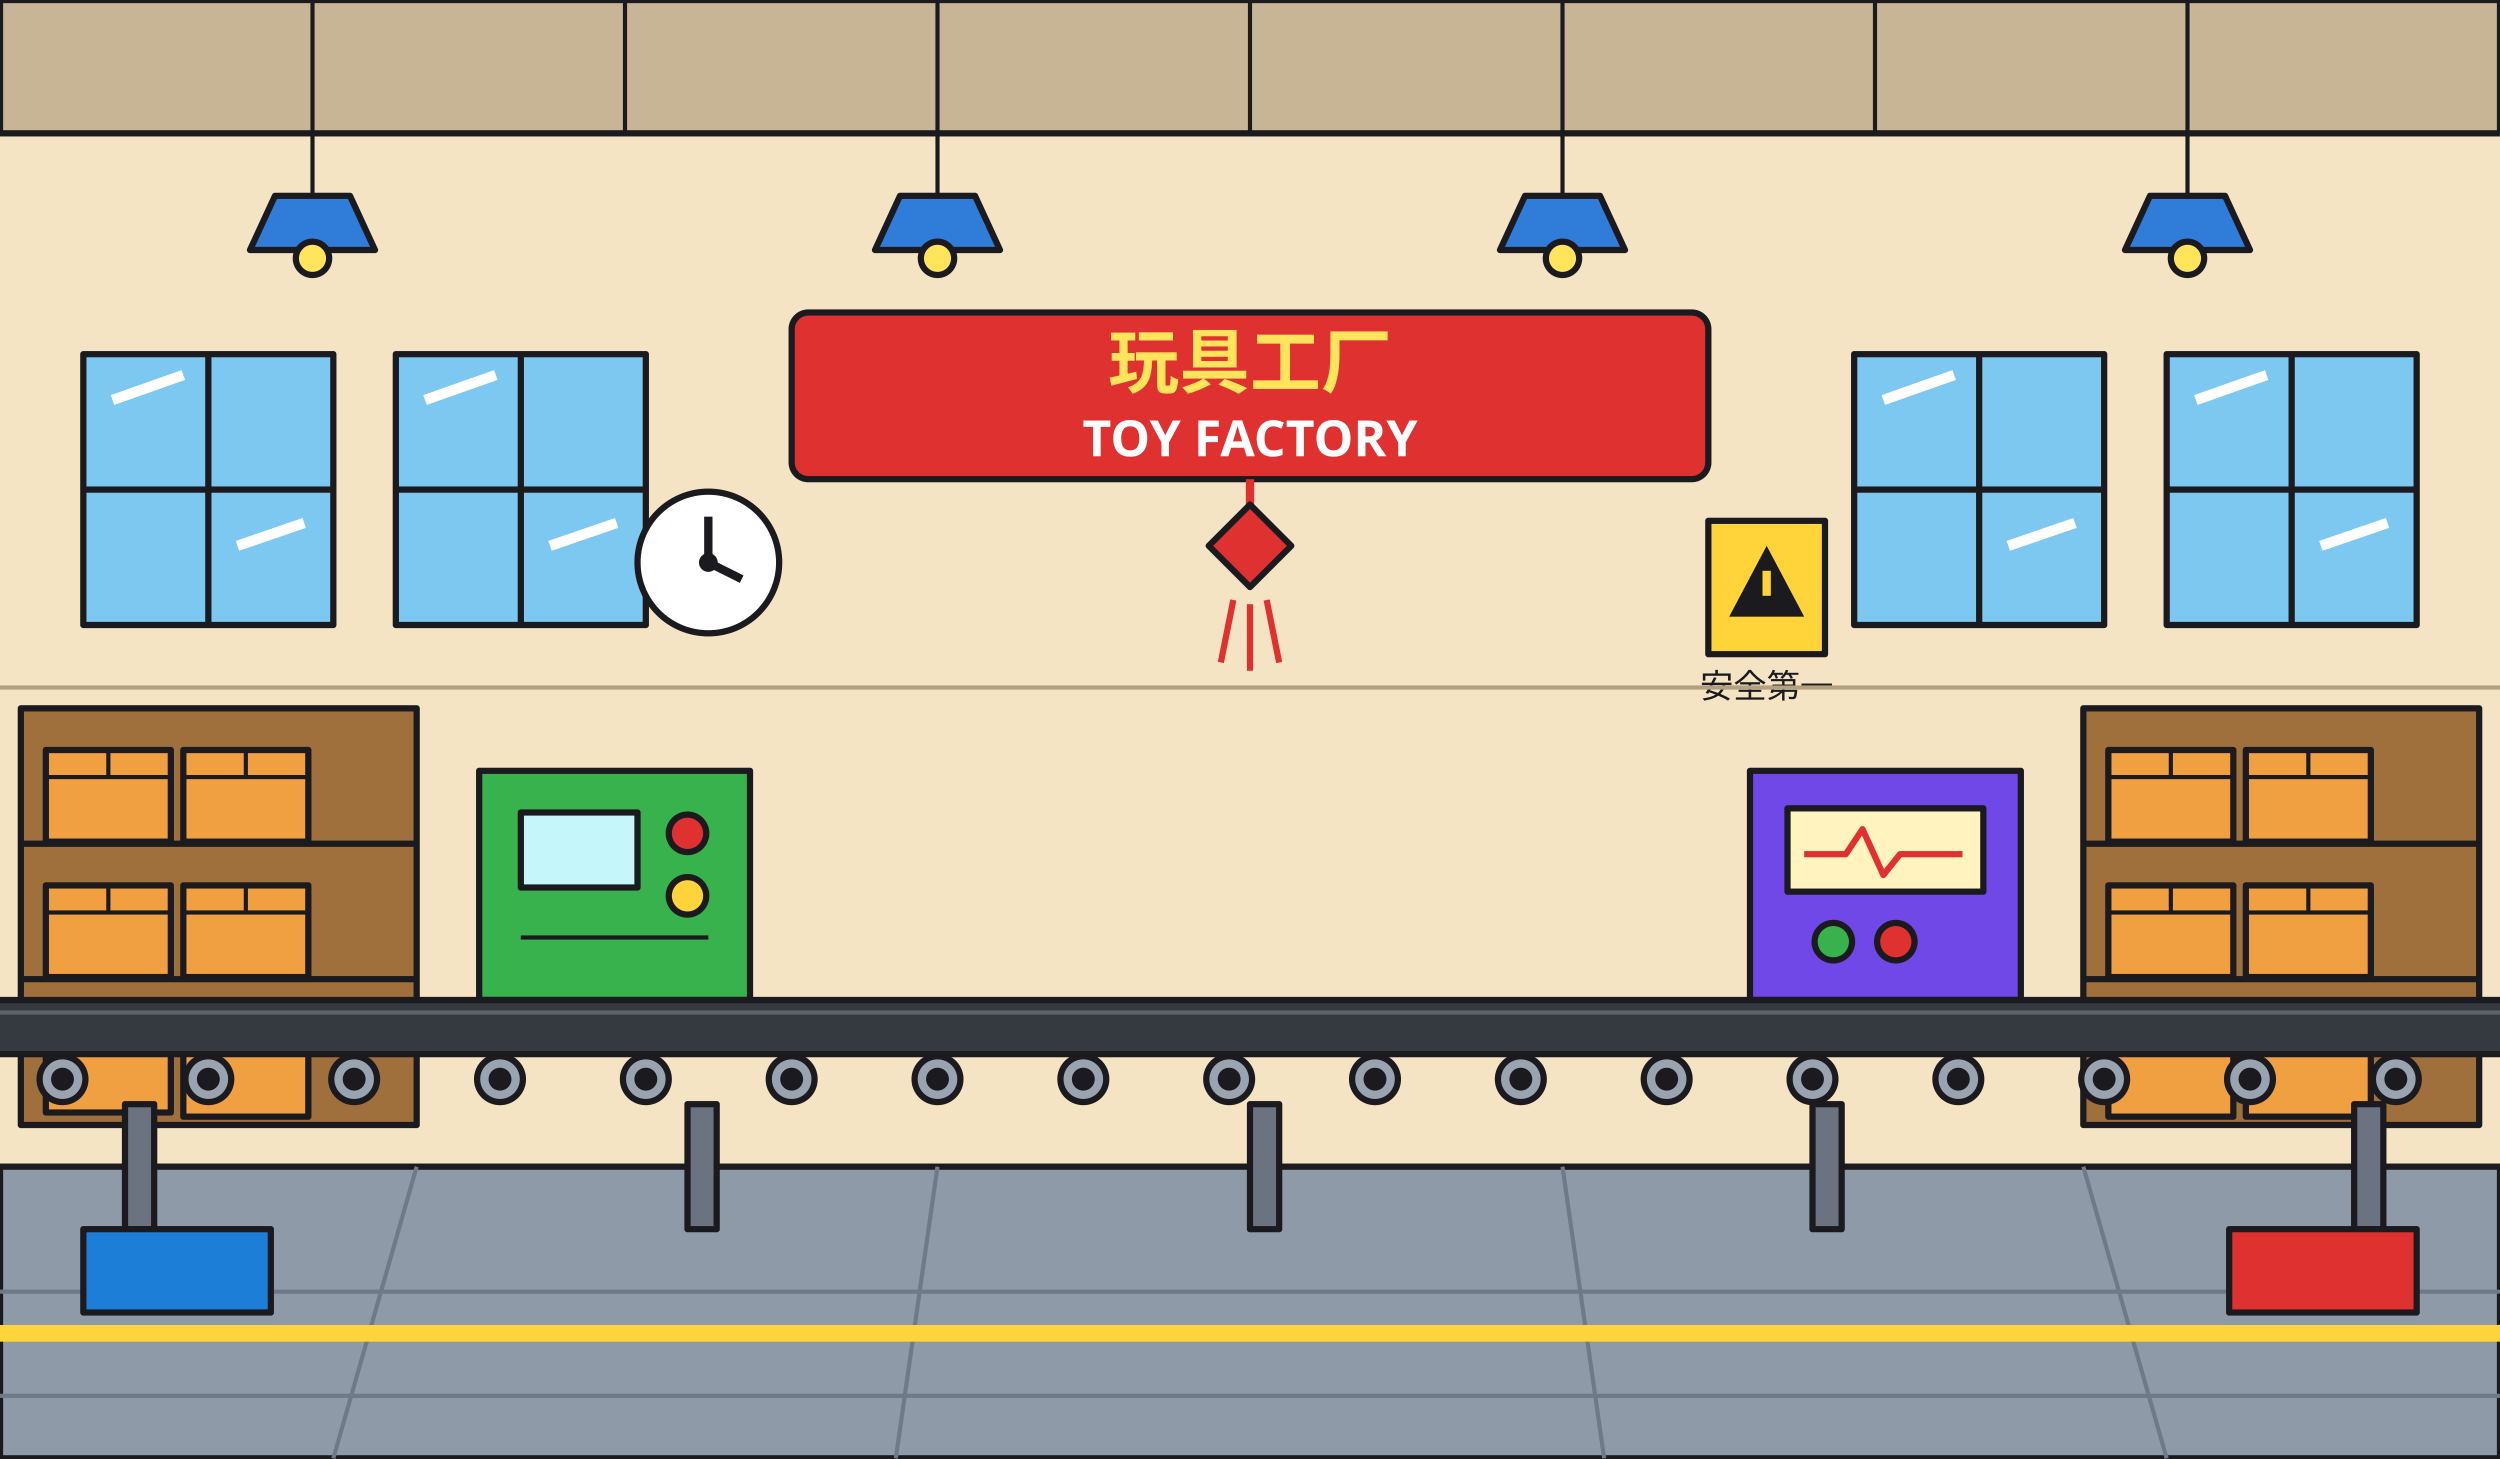
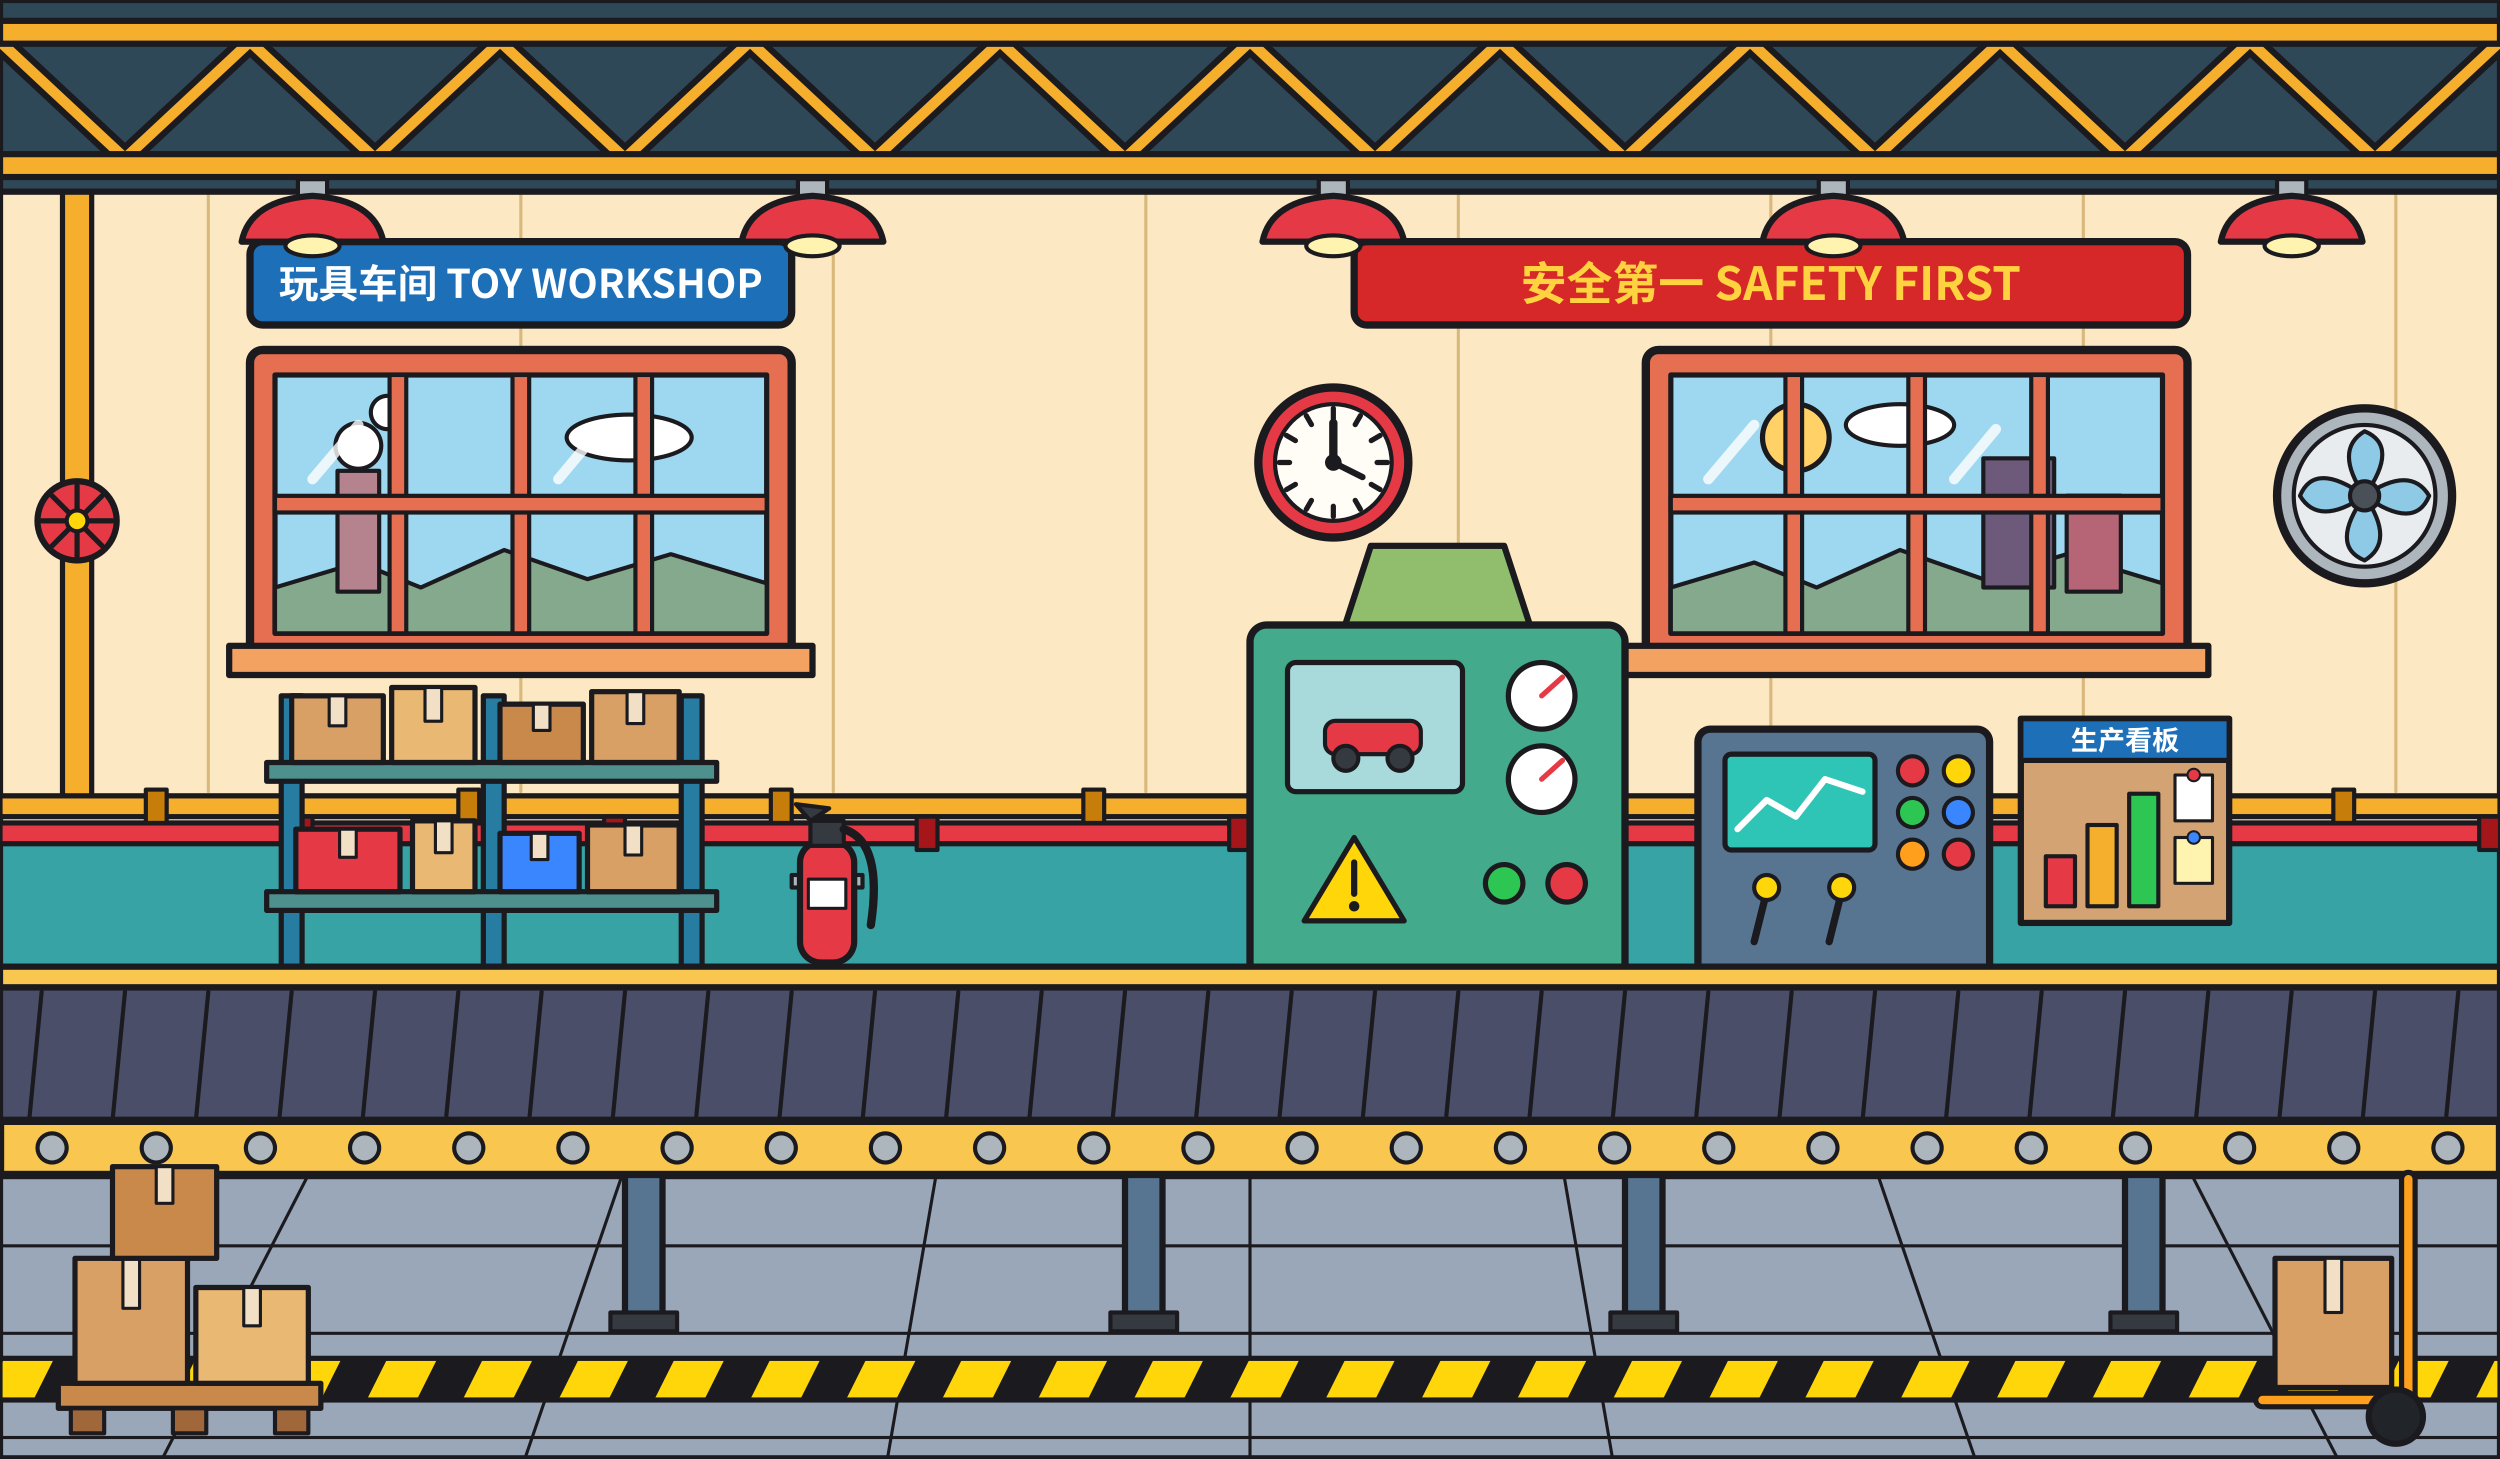
- <svg xmlns="http://www.w3.org/2000/svg" xmlns:xlink="http://www.w3.org/1999/xlink" viewBox="0 0 1200 700" stroke="#1B1A1F" stroke-width="3" stroke-linejoin="round">
-   <defs>
-     <g id="r">
-       <circle r="11" fill="#9AA4B0" />
-       <circle r="4" fill="#1B1A1F" />
-     </g>
-     <g id="bx">
-       <rect width="60" height="44" fill="#F0A040" />
-       <path d="M0 13h60M30 0v13" fill="none" stroke-width="2" />
-     </g>
-     <g id="w">
-       <rect width="120" height="130" fill="#7CC8F0" />
-       <path d="M60 0v130M0 65h120" fill="none" />
-       <path d="M14 22l34-12M74 92l32-11" stroke="#fff" stroke-width="5" fill="none" />
-     </g>
-     <g id="l">
-       <path d="M0 0v30" fill="none" stroke-width="2" />
-       <path d="M-30 56h60l-12-26h-36z" fill="#2F7DD8" />
-       <circle cy="60" r="8" fill="#FFE45C" />
-     </g>
-     <g id="lg">
-       <rect width="14" height="60" fill="#6B7380" />
-     </g>
-   </defs>
-   <rect width="1200" height="700" fill="#F4E4C4" stroke="none" />
-   <rect width="1200" height="64" fill="#C7B596" />
-   <path d="M0 64H1200M150 0v64M300 0v64M450 0v64M600 0v64M750 0v64M900 0v64M1050 0v64" fill="none" stroke-width="2" />
-   <use xlink:href="#l" x="150" y="64" />
-   <use xlink:href="#l" x="450" y="64" />
-   <use xlink:href="#l" x="750" y="64" />
-   <use xlink:href="#l" x="1050" y="64" />
-   <use xlink:href="#w" x="40" y="170" />
-   <use xlink:href="#w" x="190" y="170" />
-   <use xlink:href="#w" x="890" y="170" />
-   <use xlink:href="#w" x="1040" y="170" />
-   <rect x="380" y="150" width="440" height="80" rx="8" fill="#E03131" />
-   <text x="600" y="186" font-family="sans-serif" font-size="34" font-weight="bold" fill="#FFE45C" stroke="none" text-anchor="middle">玩具工厂</text>
-   <text x="600" y="219" font-family="sans-serif" font-size="24" font-weight="bold" fill="#fff" stroke="none" text-anchor="middle">TOY FACTORY</text>
-   <path d="M600 230v20" fill="none" stroke="#E03131" stroke-width="4" />
-   <rect x="586" y="248" width="28" height="28" fill="#E03131" transform="rotate(45 600 262)" />
-   <path d="M592 288l-6 30M600 290v32M608 288l6 30" fill="none" stroke="#E03131" stroke-width="3" />
-   <circle cx="340" cy="270" r="34" fill="#fff" />
-   <circle cx="340" cy="270" r="3" fill="#1B1A1F" />
-   <path d="M340 270v-22M340 270l16 8" fill="none" stroke-width="4" />
-   <rect x="820" y="250" width="56" height="64" fill="#FFD43B" />
-   <path d="M848 262l18 34h-36z" fill="#1B1A1F" stroke="none" />
-   <path d="M848 274v12" stroke="#FFD43B" stroke-width="4" />
-   <text x="848" y="335" font-family="sans-serif" font-size="16" fill="#1B1A1F" stroke="none" text-anchor="middle">安全第一</text>
-   <path d="M0 330H1200" stroke="#B3A07E" stroke-width="2" />
-   <rect x="10" y="340" width="190" height="200" fill="#A0703C" />
-   <path d="M10 405h190M10 470h190" fill="none" />
-   <use xlink:href="#bx" x="22" y="360" />
-   <use xlink:href="#bx" x="88" y="360" />
-   <use xlink:href="#bx" x="22" y="425" />
-   <use xlink:href="#bx" x="88" y="425" />
-   <use xlink:href="#bx" x="130" y="490" transform="translate(-108 0)" />
-   <use xlink:href="#bx" x="88" y="492" />
-   <rect x="1000" y="340" width="190" height="200" fill="#A0703C" />
-   <path d="M1000 405h190M1000 470h190" fill="none" />
-   <use xlink:href="#bx" x="1012" y="360" />
-   <use xlink:href="#bx" x="1078" y="360" />
-   <use xlink:href="#bx" x="1012" y="425" />
-   <use xlink:href="#bx" x="1078" y="425" />
-   <use xlink:href="#bx" x="1012" y="492" />
-   <use xlink:href="#bx" x="1078" y="492" />
-   <rect x="230" y="370" width="130" height="110" fill="#37B24D" />
-   <rect x="250" y="390" width="56" height="36" fill="#C5F6FA" />
-   <circle cx="330" cy="400" r="9" fill="#E03131" />
-   <circle cx="330" cy="430" r="9" fill="#FFD43B" />
-   <path d="M250 450h90" fill="none" stroke-width="2" />
-   <rect x="840" y="370" width="130" height="110" fill="#7048E8" />
-   <rect x="858" y="388" width="94" height="40" fill="#FFF3BF" />
-   <path d="M866 410h20l8-12 10 22 8-10h30" fill="none" stroke="#E03131" stroke-width="3" />
-   <circle cx="880" cy="452" r="9" fill="#37B24D" />
-   <circle cx="910" cy="452" r="9" fill="#E03131" />
-   <rect x="0" y="560" width="1200" height="140" fill="#8E9AA8" />
-   <path d="M0 620H1200M0 670H1200M200 560l-40 140M450 560l-20 140M750 560l20 140M1000 560l40 140" fill="none" stroke="#6F7A88" stroke-width="2" />
-   <path d="M0 640H1200" stroke="#FFD43B" stroke-width="8" />
-   <rect x="-5" y="480" width="1210" height="26" fill="#343A40" />
-   <path d="M0 486H1200" stroke="#5C636B" stroke-width="2" />
-   <use xlink:href="#r" x="30" y="518" />
-   <use xlink:href="#r" x="100" y="518" />
-   <use xlink:href="#r" x="170" y="518" />
-   <use xlink:href="#r" x="240" y="518" />
-   <use xlink:href="#r" x="310" y="518" />
-   <use xlink:href="#r" x="380" y="518" />
-   <use xlink:href="#r" x="450" y="518" />
-   <use xlink:href="#r" x="520" y="518" />
-   <use xlink:href="#r" x="590" y="518" />
-   <use xlink:href="#r" x="660" y="518" />
-   <use xlink:href="#r" x="730" y="518" />
-   <use xlink:href="#r" x="800" y="518" />
-   <use xlink:href="#r" x="870" y="518" />
-   <use xlink:href="#r" x="940" y="518" />
-   <use xlink:href="#r" x="1010" y="518" />
-   <use xlink:href="#r" x="1080" y="518" />
-   <use xlink:href="#r" x="1150" y="518" />
-   <use xlink:href="#lg" x="60" y="530" />
-   <use xlink:href="#lg" x="330" y="530" />
-   <use xlink:href="#lg" x="600" y="530" />
-   <use xlink:href="#lg" x="870" y="530" />
-   <use xlink:href="#lg" x="1130" y="530" />
-   <rect x="40" y="590" width="90" height="40" fill="#1C7ED6" />
-   <rect x="1070" y="590" width="90" height="40" fill="#E03131" />
+ <svg xmlns="http://www.w3.org/2000/svg" viewBox="0 0 1200 700">
+   <g stroke-width="3" stroke-linejoin="round" stroke-linecap="round">
+     <path d="M0 560h1200v140h-1200z" fill="#9AA7B8" stroke="#1B1A1F" />
+     <path d="M0 598L1200 598" stroke="#1B1A1F" stroke-width="1.5" />
+     <path d="M0 640L1200 640" stroke="#1B1A1F" stroke-width="1.5" />
+     <path d="M0 690L1200 690" stroke="#1B1A1F" stroke-width="1.5" />
+     <path d="M0 560L-96 700" stroke="#1B1A1F" stroke-width="1.5" />
+     <path d="M150 560L78 700" stroke="#1B1A1F" stroke-width="1.5" />
+     <path d="M300 560L252 700" stroke="#1B1A1F" stroke-width="1.5" />
+     <path d="M450 560L426 700" stroke="#1B1A1F" stroke-width="1.5" />
+     <path d="M600 560L600 700" stroke="#1B1A1F" stroke-width="1.5" />
+     <path d="M750 560L774 700" stroke="#1B1A1F" stroke-width="1.5" />
+     <path d="M900 560L948 700" stroke="#1B1A1F" stroke-width="1.5" />
+     <path d="M1050 560L1122 700" stroke="#1B1A1F" stroke-width="1.5" />
+     <path d="M1200 560L1296 700" stroke="#1B1A1F" stroke-width="1.5" />
+     <path d="M0 652h1200v20h-1200z" fill="#FFD60A" stroke="#1B1A1F" stroke-width="2.5" />
+     <polygon points="-20,652 2,652 -8,672 -30,672" fill="#1B1A1F" stroke="none" />
+     <polygon points="26,652 48,652 38,672 16,672" fill="#1B1A1F" stroke="none" />
+     <polygon points="72,652 94,652 84,672 62,672" fill="#1B1A1F" stroke="none" />
+     <polygon points="118,652 140,652 130,672 108,672" fill="#1B1A1F" stroke="none" />
+     <polygon points="164,652 186,652 176,672 154,672" fill="#1B1A1F" stroke="none" />
+     <polygon points="210,652 232,652 222,672 200,672" fill="#1B1A1F" stroke="none" />
+     <polygon points="256,652 278,652 268,672 246,672" fill="#1B1A1F" stroke="none" />
+     <polygon points="302,652 324,652 314,672 292,672" fill="#1B1A1F" stroke="none" />
+     <polygon points="348,652 370,652 360,672 338,672" fill="#1B1A1F" stroke="none" />
+     <polygon points="394,652 416,652 406,672 384,672" fill="#1B1A1F" stroke="none" />
+     <polygon points="440,652 462,652 452,672 430,672" fill="#1B1A1F" stroke="none" />
+     <polygon points="486,652 508,652 498,672 476,672" fill="#1B1A1F" stroke="none" />
+     <polygon points="532,652 554,652 544,672 522,672" fill="#1B1A1F" stroke="none" />
+     <polygon points="578,652 600,652 590,672 568,672" fill="#1B1A1F" stroke="none" />
+     <polygon points="624,652 646,652 636,672 614,672" fill="#1B1A1F" stroke="none" />
+     <polygon points="670,652 692,652 682,672 660,672" fill="#1B1A1F" stroke="none" />
+     <polygon points="716,652 738,652 728,672 706,672" fill="#1B1A1F" stroke="none" />
+     <polygon points="762,652 784,652 774,672 752,672" fill="#1B1A1F" stroke="none" />
+     <polygon points="808,652 830,652 820,672 798,672" fill="#1B1A1F" stroke="none" />
+     <polygon points="854,652 876,652 866,672 844,672" fill="#1B1A1F" stroke="none" />
+     <polygon points="900,652 922,652 912,672 890,672" fill="#1B1A1F" stroke="none" />
+     <polygon points="946,652 968,652 958,672 936,672" fill="#1B1A1F" stroke="none" />
+     <polygon points="992,652 1014,652 1004,672 982,672" fill="#1B1A1F" stroke="none" />
+     <polygon points="1038,652 1060,652 1050,672 1028,672" fill="#1B1A1F" stroke="none" />
+     <polygon points="1084,652 1106,652 1096,672 1074,672" fill="#1B1A1F" stroke="none" />
+     <polygon points="1130,652 1152,652 1142,672 1120,672" fill="#1B1A1F" stroke="none" />
+     <polygon points="1176,652 1198,652 1188,672 1166,672" fill="#1B1A1F" stroke="none" />
+     <path d="M0 90h1200v312h-1200z" fill="#FCE8C3" stroke="#1B1A1F" />
+     <path d="M100 92L100 380" stroke="#D9B87C" stroke-width="1.5" />
+     <path d="M250 92L250 380" stroke="#D9B87C" stroke-width="1.5" />
+     <path d="M400 92L400 380" stroke="#D9B87C" stroke-width="1.5" />
+     <path d="M550 92L550 380" stroke="#D9B87C" stroke-width="1.5" />
+     <path d="M700 92L700 380" stroke="#D9B87C" stroke-width="1.5" />
+     <path d="M850 92L850 380" stroke="#D9B87C" stroke-width="1.5" />
+     <path d="M1000 92L1000 380" stroke="#D9B87C" stroke-width="1.5" />
+     <path d="M1150 92L1150 380" stroke="#D9B87C" stroke-width="1.5" />
+     <path d="M0 400h1200v72h-1200z" fill="#38A3A5" stroke="#1B1A1F" />
+     <path d="M30 90h14v300h-14z" fill="#F6AE2D" stroke="#1B1A1F" stroke-width="2.5" />
+     <circle cx="37" cy="250" r="19" fill="#E63946" stroke="#1B1A1F" />
+     <path d="M37 233L37 267" stroke="#1B1A1F" stroke-width="2.5" />
+     <path d="M20 250L54 250" stroke="#1B1A1F" stroke-width="2.5" />
+     <path d="M25 238L49 262" stroke="#1B1A1F" stroke-width="2.5" />
+     <path d="M49 238L25 262" stroke="#1B1A1F" stroke-width="2.5" />
+     <circle cx="37" cy="250" r="5" fill="#FFD60A" stroke="#1B1A1F" stroke-width="2" />
+     <path d="M0 382h1200v10h-1200z" fill="#F6AE2D" stroke="#1B1A1F" stroke-width="2.5" />
+     <path d="M0 395h1200v10h-1200z" fill="#E63946" stroke="#1B1A1F" stroke-width="2.5" />
+     <path d="M70 379h10v16h-10z" fill="#C77D0A" stroke="#1B1A1F" stroke-width="2" />
+     <path d="M140 392h10v16h-10z" fill="#A4161A" stroke="#1B1A1F" stroke-width="2" />
+     <path d="M220 379h10v16h-10z" fill="#C77D0A" stroke="#1B1A1F" stroke-width="2" />
+     <path d="M290 392h10v16h-10z" fill="#A4161A" stroke="#1B1A1F" stroke-width="2" />
+     <path d="M370 379h10v16h-10z" fill="#C77D0A" stroke="#1B1A1F" stroke-width="2" />
+     <path d="M440 392h10v16h-10z" fill="#A4161A" stroke="#1B1A1F" stroke-width="2" />
+     <path d="M520 379h10v16h-10z" fill="#C77D0A" stroke="#1B1A1F" stroke-width="2" />
+     <path d="M590 392h10v16h-10z" fill="#A4161A" stroke="#1B1A1F" stroke-width="2" />
+     <path d="M670 379h10v16h-10z" fill="#C77D0A" stroke="#1B1A1F" stroke-width="2" />
+     <path d="M740 392h10v16h-10z" fill="#A4161A" stroke="#1B1A1F" stroke-width="2" />
+     <path d="M820 379h10v16h-10z" fill="#C77D0A" stroke="#1B1A1F" stroke-width="2" />
+     <path d="M890 392h10v16h-10z" fill="#A4161A" stroke="#1B1A1F" stroke-width="2" />
+     <path d="M970 379h10v16h-10z" fill="#C77D0A" stroke="#1B1A1F" stroke-width="2" />
+     <path d="M1040 392h10v16h-10z" fill="#A4161A" stroke="#1B1A1F" stroke-width="2" />
+     <path d="M1120 379h10v16h-10z" fill="#C77D0A" stroke="#1B1A1F" stroke-width="2" />
+     <path d="M1190 392h10v16h-10z" fill="#A4161A" stroke="#1B1A1F" stroke-width="2" />
+     <path d="M0 0h1200v92h-1200z" fill="#2F4858" stroke="#1B1A1F" />
+     <polyline points="0,20 60,76 120,20 180,76 240,20 300,76 360,20 420,76 480,20 540,76 600,20 660,76 720,20 780,76 840,20 900,76 960,20 1020,76 1080,20 1140,76 1200,20" fill="none" stroke="#1B1A1F" stroke-width="11" />
+     <polyline points="0,20 60,76 120,20 180,76 240,20 300,76 360,20 420,76 480,20 540,76 600,20 660,76 720,20 780,76 840,20 900,76 960,20 1020,76 1080,20 1140,76 1200,20" fill="none" stroke="#F6AE2D" stroke-width="5" />
+     <path d="M0 10h1200v11h-1200z" fill="#F6AE2D" stroke="#1B1A1F" />
+     <path d="M0 74h1200v11h-1200z" fill="#F6AE2D" stroke="#1B1A1F" />
+     <rect x="120" y="116" width="260" height="40" rx="6" fill="#1D70B8" stroke="#1B1A1F" stroke-width="3.5" />
+     <text x="250" y="143" font-size="19" font-weight="700" text-anchor="middle" fill="#FFFFFF" font-family="Noto Sans CJK SC,Microsoft YaHei,PingFang SC,Arial,sans-serif">玩具车间 TOY WORKSHOP</text>
+     <rect x="650" y="116" width="400" height="40" rx="6" fill="#D62828" stroke="#1B1A1F" stroke-width="3.5" />
+     <text x="850" y="144" font-size="22" font-weight="700" text-anchor="middle" fill="#FFD23F" font-family="Noto Sans CJK SC,Microsoft YaHei,PingFang SC,Arial,sans-serif">安全第一  SAFETY FIRST</text>
+     <rect x="120" y="168" width="260" height="148" rx="6" fill="#E76F51" stroke="#1B1A1F" stroke-width="4" />
+     <path d="M132 180h236v124h-236z" fill="#9ED8F0" stroke="#1B1A1F" stroke-width="2.5" />
+     <polygon points="132,304 132,282 172,270 202,282 242,264 282,278 322,266 368,280 368,304" fill="#84A98C" stroke="#1B1A1F" stroke-width="2" />
+     <path d="M162 226h20v58h-20z" fill="#B5838D" stroke="#1B1A1F" stroke-width="2" />
+     <circle cx="172" cy="214" r="11" fill="#FFFFFF" stroke="#1B1A1F" stroke-width="2" />
+     <circle cx="186" cy="198" r="8" fill="#FFFFFF" stroke="#1B1A1F" stroke-width="2" />
+     <ellipse cx="302" cy="210" rx="30" ry="11" fill="#FFFFFF" stroke="#1B1A1F" stroke-width="2" />
+     <path d="M187 180h8v124h-8z" fill="#E76F51" stroke="#1B1A1F" stroke-width="2" />
+     <path d="M246 180h8v124h-8z" fill="#E76F51" stroke="#1B1A1F" stroke-width="2" />
+     <path d="M305 180h8v124h-8z" fill="#E76F51" stroke="#1B1A1F" stroke-width="2" />
+     <path d="M132 238h236v8h-236z" fill="#E76F51" stroke="#1B1A1F" stroke-width="2" />
+     <path d="M110 310h280v14h-280z" fill="#F4A261" stroke="#1B1A1F" />
+     <path d="M150 230L172 204" stroke="#FFFFFF" stroke-width="5" opacity="0.8" />
+     <path d="M268 230L288 206" stroke="#FFFFFF" stroke-width="5" opacity="0.8" />
+     <rect x="790" y="168" width="260" height="148" rx="6" fill="#E76F51" stroke="#1B1A1F" stroke-width="4" />
+     <path d="M802 180h236v124h-236z" fill="#9ED8F0" stroke="#1B1A1F" stroke-width="2.5" />
+     <polygon points="802,304 802,282 842,270 872,282 912,264 952,278 992,266 1038,280 1038,304" fill="#84A98C" stroke="#1B1A1F" stroke-width="2" />
+     <path d="M952 220h34v62h-34z" fill="#6D597A" stroke="#1B1A1F" stroke-width="2" />
+     <path d="M992 238h26v46h-26z" fill="#B56576" stroke="#1B1A1F" stroke-width="2" />
+     <circle cx="862" cy="210" r="16" fill="#FFD166" stroke="#1B1A1F" stroke-width="2.5" />
+     <ellipse cx="912" cy="204" rx="26" ry="10" fill="#FFFFFF" stroke="#1B1A1F" stroke-width="2" />
+     <path d="M857 180h8v124h-8z" fill="#E76F51" stroke="#1B1A1F" stroke-width="2" />
+     <path d="M916 180h8v124h-8z" fill="#E76F51" stroke="#1B1A1F" stroke-width="2" />
+     <path d="M975 180h8v124h-8z" fill="#E76F51" stroke="#1B1A1F" stroke-width="2" />
+     <path d="M802 238h236v8h-236z" fill="#E76F51" stroke="#1B1A1F" stroke-width="2" />
+     <path d="M780 310h280v14h-280z" fill="#F4A261" stroke="#1B1A1F" />
+     <path d="M820 230L842 204" stroke="#FFFFFF" stroke-width="5" opacity="0.8" />
+     <path d="M938 230L958 206" stroke="#FFFFFF" stroke-width="5" opacity="0.8" />
+     <circle cx="640" cy="222" r="36" fill="#E63946" stroke="#1B1A1F" stroke-width="4" />
+     <circle cx="640" cy="222" r="28" fill="#FFFDF5" stroke="#1B1A1F" stroke-width="2" />
+     <path d="M661 222L666 222" stroke="#1B1A1F" stroke-width="2.5" />
+     <path d="M658.2 232.5L662.5 235" stroke="#1B1A1F" stroke-width="2.5" />
+     <path d="M650.5 240.2L653 244.5" stroke="#1B1A1F" stroke-width="2.5" />
+     <path d="M640 243L640 248" stroke="#1B1A1F" stroke-width="2.5" />
+     <path d="M629.5 240.2L627 244.5" stroke="#1B1A1F" stroke-width="2.5" />
+     <path d="M621.8 232.5L617.5 235" stroke="#1B1A1F" stroke-width="2.5" />
+     <path d="M619 222L614 222" stroke="#1B1A1F" stroke-width="2.5" />
+     <path d="M621.8 211.5L617.5 209" stroke="#1B1A1F" stroke-width="2.5" />
+     <path d="M629.5 203.8L627 199.5" stroke="#1B1A1F" stroke-width="2.5" />
+     <path d="M640 201L640 196" stroke="#1B1A1F" stroke-width="2.5" />
+     <path d="M650.5 203.8L653 199.5" stroke="#1B1A1F" stroke-width="2.5" />
+     <path d="M658.2 211.5L662.5 209" stroke="#1B1A1F" stroke-width="2.5" />
+     <path d="M640 222L640 203" stroke="#1B1A1F" stroke-width="4" />
+     <path d="M640 222L654 229" stroke="#1B1A1F" />
+     <circle cx="640" cy="222" r="4" fill="#1B1A1F" stroke="none" />
+     <path d="M135 334h10v140h-10z" fill="#277DA1" stroke="#1B1A1F" stroke-width="2.5" />
+     <path d="M232 334h10v140h-10z" fill="#277DA1" stroke="#1B1A1F" stroke-width="2.5" />
+     <path d="M327 334h10v140h-10z" fill="#277DA1" stroke="#1B1A1F" stroke-width="2.5" />
+     <path d="M128 366h216v9h-216z" fill="#4D908E" stroke="#1B1A1F" stroke-width="2.5" />
+     <path d="M128 428h216v9h-216z" fill="#4D908E" stroke="#1B1A1F" stroke-width="2.5" />
+     <path d="M140 334h44v32h-44z" fill="#D9A066" stroke="#1B1A1F" stroke-width="2.5" />
+     <path d="M158 334h8v14.4h-8z" fill="#F1E0C5" stroke="#1B1A1F" stroke-width="1.5" />
+     <path d="M188 330h40v36h-40z" fill="#E9B872" stroke="#1B1A1F" stroke-width="2.5" />
+     <path d="M204 330h8v16.2h-8z" fill="#F1E0C5" stroke="#1B1A1F" stroke-width="1.5" />
+     <path d="M240 338h40v28h-40z" fill="#C8894B" stroke="#1B1A1F" stroke-width="2.5" />
+     <path d="M256 338h8v12.6h-8z" fill="#F1E0C5" stroke="#1B1A1F" stroke-width="1.5" />
+     <path d="M284 332h42v34h-42z" fill="#D9A066" stroke="#1B1A1F" stroke-width="2.5" />
+     <path d="M301 332h8v15.3h-8z" fill="#F1E0C5" stroke="#1B1A1F" stroke-width="1.5" />
+     <path d="M142 398h50v30h-50z" fill="#E63946" stroke="#1B1A1F" stroke-width="2.5" />
+     <path d="M163 398h8v13.5h-8z" fill="#F1E0C5" stroke="#1B1A1F" stroke-width="1.5" />
+     <path d="M198 394h30v34h-30z" fill="#E9B872" stroke="#1B1A1F" stroke-width="2.5" />
+     <path d="M209 394h8v15.3h-8z" fill="#F1E0C5" stroke="#1B1A1F" stroke-width="1.5" />
+     <path d="M240 400h38v28h-38z" fill="#3A86FF" stroke="#1B1A1F" stroke-width="2.5" />
+     <path d="M255 400h8v12.6h-8z" fill="#F1E0C5" stroke="#1B1A1F" stroke-width="1.5" />
+     <path d="M282 396h44v32h-44z" fill="#D9A066" stroke="#1B1A1F" stroke-width="2.5" />
+     <path d="M300 396h8v14.4h-8z" fill="#F1E0C5" stroke="#1B1A1F" stroke-width="1.5" />
+     <path d="M380 420h34v6h-34z" fill="#ADB5BD" stroke="#1B1A1F" stroke-width="2" />
+     <rect x="384" y="404" width="26" height="58" rx="10" fill="#E63946" stroke="#1B1A1F" />
+     <path d="M389 394h16v12h-16z" fill="#343A40" stroke="#1B1A1F" stroke-width="2" />
+     <path d="M405 398 Q424 404 418 444" fill="none" stroke="#1B1A1F" stroke-width="4" />
+     <path d="M388 422h18v14h-18z" fill="#FFFFFF" stroke="#1B1A1F" stroke-width="1.5" />
+     <path d="M389 394 L382 386 L398 388 Z" fill="#343A40" stroke="#1B1A1F" stroke-width="2" />
+     <polygon points="645,302 735,302 722,262 658,262" fill="#90BE6D" stroke="#1B1A1F" />
+     <rect x="600" y="300" width="180" height="172" rx="8" fill="#43AA8B" stroke="#1B1A1F" stroke-width="3.5" />
+     <rect x="618" y="318" width="84" height="62" rx="4" fill="#A8DADC" stroke="#1B1A1F" stroke-width="2.5" />
+     <rect x="636" y="346" width="46" height="16" rx="5" fill="#E63946" stroke="#1B1A1F" stroke-width="2" />
+     <circle cx="646" cy="364" r="6" fill="#343A40" stroke="#1B1A1F" stroke-width="2" />
+     <circle cx="672" cy="364" r="6" fill="#343A40" stroke="#1B1A1F" stroke-width="2" />
+     <circle cx="740" cy="334" r="16" fill="#FFFFFF" stroke="#1B1A1F" stroke-width="2.5" />
+     <path d="M740 334L750 325" stroke="#E63946" stroke-width="2.5" />
+     <circle cx="740" cy="374" r="16" fill="#FFFFFF" stroke="#1B1A1F" stroke-width="2.5" />
+     <path d="M740 374L750 365" stroke="#E63946" stroke-width="2.5" />
+     <polygon points="650,402 674,442 626,442" fill="#FFD60A" stroke="#1B1A1F" stroke-width="2.5" />
+     <path d="M650 414L650 429" stroke="#1B1A1F" />
+     <circle cx="650" cy="435" r="2.5" fill="#1B1A1F" stroke="none" />
+     <circle cx="722" cy="424" r="9" fill="#2DC653" stroke="#1B1A1F" stroke-width="2.5" />
+     <circle cx="752" cy="424" r="9" fill="#E63946" stroke="#1B1A1F" stroke-width="2.5" />
+     <rect x="815" y="350" width="140" height="122" rx="6" fill="#577590" stroke="#1B1A1F" stroke-width="3.5" />
+     <rect x="828" y="362" width="72" height="46" rx="3" fill="#2EC4B6" stroke="#1B1A1F" stroke-width="2.5" />
+     <polyline points="834,398 848,384 862,392 876,374 894,380" fill="none" stroke="#FFFFFF" />
+     <circle cx="918" cy="370" r="7" fill="#E63946" stroke="#1B1A1F" stroke-width="2" />
+     <circle cx="940" cy="370" r="7" fill="#FFD60A" stroke="#1B1A1F" stroke-width="2" />
+     <circle cx="918" cy="390" r="7" fill="#2DC653" stroke="#1B1A1F" stroke-width="2" />
+     <circle cx="940" cy="390" r="7" fill="#3A86FF" stroke="#1B1A1F" stroke-width="2" />
+     <circle cx="918" cy="410" r="7" fill="#FF9F1C" stroke="#1B1A1F" stroke-width="2" />
+     <circle cx="940" cy="410" r="7" fill="#E63946" stroke="#1B1A1F" stroke-width="2" />
+     <path d="M842 452L848 428" stroke="#1B1A1F" stroke-width="3.5" />
+     <circle cx="848" cy="426" r="6" fill="#FFD60A" stroke="#1B1A1F" stroke-width="2" />
+     <path d="M878 452L884 428" stroke="#1B1A1F" stroke-width="3.5" />
+     <circle cx="884" cy="426" r="6" fill="#FFD60A" stroke="#1B1A1F" stroke-width="2" />
+     <path d="M970 345h100v98h-100z" fill="#D4A373" stroke="#1B1A1F" />
+     <path d="M970 345h100v20h-100z" fill="#1D70B8" stroke="#1B1A1F" stroke-width="2.5" />
+     <text x="1020" y="360" font-size="13" font-weight="700" text-anchor="middle" fill="#FFFFFF" font-family="Noto Sans CJK SC,Microsoft YaHei,PingFang SC,Arial,sans-serif">生产看板</text>
+     <path d="M982 411h14v24h-14z" fill="#E63946" stroke="#1B1A1F" stroke-width="2" />
+     <path d="M1002 396h14v39h-14z" fill="#F6AE2D" stroke="#1B1A1F" stroke-width="2" />
+     <path d="M1022 381h14v54h-14z" fill="#2DC653" stroke="#1B1A1F" stroke-width="2" />
+     <path d="M1044 372h18v22h-18z" fill="#FFFFFF" stroke="#1B1A1F" stroke-width="1.5" />
+     <path d="M1044 402h18v22h-18z" fill="#FFF3B0" stroke="#1B1A1F" stroke-width="1.5" />
+     <circle cx="1053" cy="372" r="3" fill="#E63946" stroke="#1B1A1F" stroke-width="1" />
+     <circle cx="1053" cy="402" r="3" fill="#3A86FF" stroke="#1B1A1F" stroke-width="1" />
+     <circle cx="1135" cy="238" r="42" fill="#ADB5BD" stroke="#1B1A1F" stroke-width="4" />
+     <circle cx="1135" cy="238" r="34" fill="#E9ECEF" stroke="#1B1A1F" stroke-width="2" />
+     <path d="M1135 238 Q1152 214 1135 207 Q1120 216 1135 238Z" fill="#8ECAE6" stroke="#1B1A1F" stroke-width="2" transform="rotate(0 1135 238)" />
+     <path d="M1135 238 Q1152 214 1135 207 Q1120 216 1135 238Z" fill="#8ECAE6" stroke="#1B1A1F" stroke-width="2" transform="rotate(90 1135 238)" />
+     <path d="M1135 238 Q1152 214 1135 207 Q1120 216 1135 238Z" fill="#8ECAE6" stroke="#1B1A1F" stroke-width="2" transform="rotate(180 1135 238)" />
+     <path d="M1135 238 Q1152 214 1135 207 Q1120 216 1135 238Z" fill="#8ECAE6" stroke="#1B1A1F" stroke-width="2" transform="rotate(270 1135 238)" />
+     <circle cx="1135" cy="238" r="7" fill="#495057" stroke="#1B1A1F" stroke-width="2" />
+     <path d="M143 86h14v10h-14z" fill="#ADB5BD" stroke="#1B1A1F" stroke-width="2" />
+     <path d="M116 116 Q120 96 150 94 Q180 96 184 116 Z" fill="#E63946" stroke="#1B1A1F" />
+     <ellipse cx="150" cy="118" rx="13" ry="5" fill="#FFF3B0" stroke="#1B1A1F" stroke-width="2" />
+     <path d="M383 86h14v10h-14z" fill="#ADB5BD" stroke="#1B1A1F" stroke-width="2" />
+     <path d="M356 116 Q360 96 390 94 Q420 96 424 116 Z" fill="#E63946" stroke="#1B1A1F" />
+     <ellipse cx="390" cy="118" rx="13" ry="5" fill="#FFF3B0" stroke="#1B1A1F" stroke-width="2" />
+     <path d="M633 86h14v10h-14z" fill="#ADB5BD" stroke="#1B1A1F" stroke-width="2" />
+     <path d="M606 116 Q610 96 640 94 Q670 96 674 116 Z" fill="#E63946" stroke="#1B1A1F" />
+     <ellipse cx="640" cy="118" rx="13" ry="5" fill="#FFF3B0" stroke="#1B1A1F" stroke-width="2" />
+     <path d="M873 86h14v10h-14z" fill="#ADB5BD" stroke="#1B1A1F" stroke-width="2" />
+     <path d="M846 116 Q850 96 880 94 Q910 96 914 116 Z" fill="#E63946" stroke="#1B1A1F" />
+     <ellipse cx="880" cy="118" rx="13" ry="5" fill="#FFF3B0" stroke="#1B1A1F" stroke-width="2" />
+     <path d="M1093 86h14v10h-14z" fill="#ADB5BD" stroke="#1B1A1F" stroke-width="2" />
+     <path d="M1066 116 Q1070 96 1100 94 Q1130 96 1134 116 Z" fill="#E63946" stroke="#1B1A1F" />
+     <ellipse cx="1100" cy="118" rx="13" ry="5" fill="#FFF3B0" stroke="#1B1A1F" stroke-width="2" />
+     <path d="M0 464h1200v10h-1200z" fill="#F9C74F" stroke="#1B1A1F" />
+     <path d="M0 474h1200v66h-1200z" fill="#4A4E69" stroke="#1B1A1F" />
+     <path d="M20 476L14 538" stroke="#1B1A1F" stroke-width="2" />
+     <path d="M60 476L54 538" stroke="#1B1A1F" stroke-width="2" />
+     <path d="M100 476L94 538" stroke="#1B1A1F" stroke-width="2" />
+     <path d="M140 476L134 538" stroke="#1B1A1F" stroke-width="2" />
+     <path d="M180 476L174 538" stroke="#1B1A1F" stroke-width="2" />
+     <path d="M220 476L214 538" stroke="#1B1A1F" stroke-width="2" />
+     <path d="M260 476L254 538" stroke="#1B1A1F" stroke-width="2" />
+     <path d="M300 476L294 538" stroke="#1B1A1F" stroke-width="2" />
+     <path d="M340 476L334 538" stroke="#1B1A1F" stroke-width="2" />
+     <path d="M380 476L374 538" stroke="#1B1A1F" stroke-width="2" />
+     <path d="M420 476L414 538" stroke="#1B1A1F" stroke-width="2" />
+     <path d="M460 476L454 538" stroke="#1B1A1F" stroke-width="2" />
+     <path d="M500 476L494 538" stroke="#1B1A1F" stroke-width="2" />
+     <path d="M540 476L534 538" stroke="#1B1A1F" stroke-width="2" />
+     <path d="M580 476L574 538" stroke="#1B1A1F" stroke-width="2" />
+     <path d="M620 476L614 538" stroke="#1B1A1F" stroke-width="2" />
+     <path d="M660 476L654 538" stroke="#1B1A1F" stroke-width="2" />
+     <path d="M700 476L694 538" stroke="#1B1A1F" stroke-width="2" />
+     <path d="M740 476L734 538" stroke="#1B1A1F" stroke-width="2" />
+     <path d="M780 476L774 538" stroke="#1B1A1F" stroke-width="2" />
+     <path d="M820 476L814 538" stroke="#1B1A1F" stroke-width="2" />
+     <path d="M860 476L854 538" stroke="#1B1A1F" stroke-width="2" />
+     <path d="M900 476L894 538" stroke="#1B1A1F" stroke-width="2" />
+     <path d="M940 476L934 538" stroke="#1B1A1F" stroke-width="2" />
+     <path d="M980 476L974 538" stroke="#1B1A1F" stroke-width="2" />
+     <path d="M1020 476L1014 538" stroke="#1B1A1F" stroke-width="2" />
+     <path d="M1060 476L1054 538" stroke="#1B1A1F" stroke-width="2" />
+     <path d="M1100 476L1094 538" stroke="#1B1A1F" stroke-width="2" />
+     <path d="M1140 476L1134 538" stroke="#1B1A1F" stroke-width="2" />
+     <path d="M1180 476L1174 538" stroke="#1B1A1F" stroke-width="2" />
+     <path d="M0 538h1200v26h-1200z" fill="#F9C74F" stroke="#1B1A1F" stroke-width="4" />
+     <circle cx="25" cy="551" r="7" fill="#ADB5BD" stroke="#1B1A1F" stroke-width="2" />
+     <circle cx="75" cy="551" r="7" fill="#ADB5BD" stroke="#1B1A1F" stroke-width="2" />
+     <circle cx="125" cy="551" r="7" fill="#ADB5BD" stroke="#1B1A1F" stroke-width="2" />
+     <circle cx="175" cy="551" r="7" fill="#ADB5BD" stroke="#1B1A1F" stroke-width="2" />
+     <circle cx="225" cy="551" r="7" fill="#ADB5BD" stroke="#1B1A1F" stroke-width="2" />
+     <circle cx="275" cy="551" r="7" fill="#ADB5BD" stroke="#1B1A1F" stroke-width="2" />
+     <circle cx="325" cy="551" r="7" fill="#ADB5BD" stroke="#1B1A1F" stroke-width="2" />
+     <circle cx="375" cy="551" r="7" fill="#ADB5BD" stroke="#1B1A1F" stroke-width="2" />
+     <circle cx="425" cy="551" r="7" fill="#ADB5BD" stroke="#1B1A1F" stroke-width="2" />
+     <circle cx="475" cy="551" r="7" fill="#ADB5BD" stroke="#1B1A1F" stroke-width="2" />
+     <circle cx="525" cy="551" r="7" fill="#ADB5BD" stroke="#1B1A1F" stroke-width="2" />
+     <circle cx="575" cy="551" r="7" fill="#ADB5BD" stroke="#1B1A1F" stroke-width="2" />
+     <circle cx="625" cy="551" r="7" fill="#ADB5BD" stroke="#1B1A1F" stroke-width="2" />
+     <circle cx="675" cy="551" r="7" fill="#ADB5BD" stroke="#1B1A1F" stroke-width="2" />
+     <circle cx="725" cy="551" r="7" fill="#ADB5BD" stroke="#1B1A1F" stroke-width="2" />
+     <circle cx="775" cy="551" r="7" fill="#ADB5BD" stroke="#1B1A1F" stroke-width="2" />
+     <circle cx="825" cy="551" r="7" fill="#ADB5BD" stroke="#1B1A1F" stroke-width="2" />
+     <circle cx="875" cy="551" r="7" fill="#ADB5BD" stroke="#1B1A1F" stroke-width="2" />
+     <circle cx="925" cy="551" r="7" fill="#ADB5BD" stroke="#1B1A1F" stroke-width="2" />
+     <circle cx="975" cy="551" r="7" fill="#ADB5BD" stroke="#1B1A1F" stroke-width="2" />
+     <circle cx="1025" cy="551" r="7" fill="#ADB5BD" stroke="#1B1A1F" stroke-width="2" />
+     <circle cx="1075" cy="551" r="7" fill="#ADB5BD" stroke="#1B1A1F" stroke-width="2" />
+     <circle cx="1125" cy="551" r="7" fill="#ADB5BD" stroke="#1B1A1F" stroke-width="2" />
+     <circle cx="1175" cy="551" r="7" fill="#ADB5BD" stroke="#1B1A1F" stroke-width="2" />
+     <path d="M60 564h18v70h-18z" fill="#577590" stroke="#1B1A1F" />
+     <path d="M53 630h32v9h-32z" fill="#343A40" stroke="#1B1A1F" stroke-width="2" />
+     <path d="M300 564h18v70h-18z" fill="#577590" stroke="#1B1A1F" />
+     <path d="M293 630h32v9h-32z" fill="#343A40" stroke="#1B1A1F" stroke-width="2" />
+     <path d="M540 564h18v70h-18z" fill="#577590" stroke="#1B1A1F" />
+     <path d="M533 630h32v9h-32z" fill="#343A40" stroke="#1B1A1F" stroke-width="2" />
+     <path d="M780 564h18v70h-18z" fill="#577590" stroke="#1B1A1F" />
+     <path d="M773 630h32v9h-32z" fill="#343A40" stroke="#1B1A1F" stroke-width="2" />
+     <path d="M1020 564h18v70h-18z" fill="#577590" stroke="#1B1A1F" />
+     <path d="M1013 630h32v9h-32z" fill="#343A40" stroke="#1B1A1F" stroke-width="2" />
+     <path d="M28 664h126v12h-126z" fill="#C8894B" stroke="#1B1A1F" stroke-width="2.5" />
+     <path d="M34 676h16v12h-16z" fill="#A0673A" stroke="#1B1A1F" stroke-width="2" />
+     <path d="M83 676h16v12h-16z" fill="#A0673A" stroke="#1B1A1F" stroke-width="2" />
+     <path d="M132 676h16v12h-16z" fill="#A0673A" stroke="#1B1A1F" stroke-width="2" />
+     <path d="M36 604h54v60h-54z" fill="#D9A066" stroke="#1B1A1F" stroke-width="2.5" />
+     <path d="M59 604h8v24h-8z" fill="#F1E0C5" stroke="#1B1A1F" stroke-width="1.5" />
+     <path d="M94 618h54v46h-54z" fill="#E9B872" stroke="#1B1A1F" stroke-width="2.5" />
+     <path d="M117 618h8v18.4h-8z" fill="#F1E0C5" stroke="#1B1A1F" stroke-width="1.5" />
+     <path d="M54 560h50v44h-50z" fill="#C8894B" stroke="#1B1A1F" stroke-width="2.5" />
+     <path d="M75 560h8v17.6h-8z" fill="#F1E0C5" stroke="#1B1A1F" stroke-width="1.5" />
+     <path d="M1092 604h56v62h-56z" fill="#D9A066" stroke="#1B1A1F" stroke-width="2.5" />
+     <path d="M1116 604h8v26h-8z" fill="#F1E0C5" stroke="#1B1A1F" stroke-width="1.5" />
+     <polyline points="1156,566 1156,672 1086,672" fill="none" stroke="#1B1A1F" stroke-width="9" />
+     <polyline points="1156,566 1156,672 1086,672" fill="none" stroke="#FF9F1C" stroke-width="4" />
+     <circle cx="1150" cy="680" r="13" fill="#212529" stroke="#1B1A1F" />
+   </g>
</svg>
